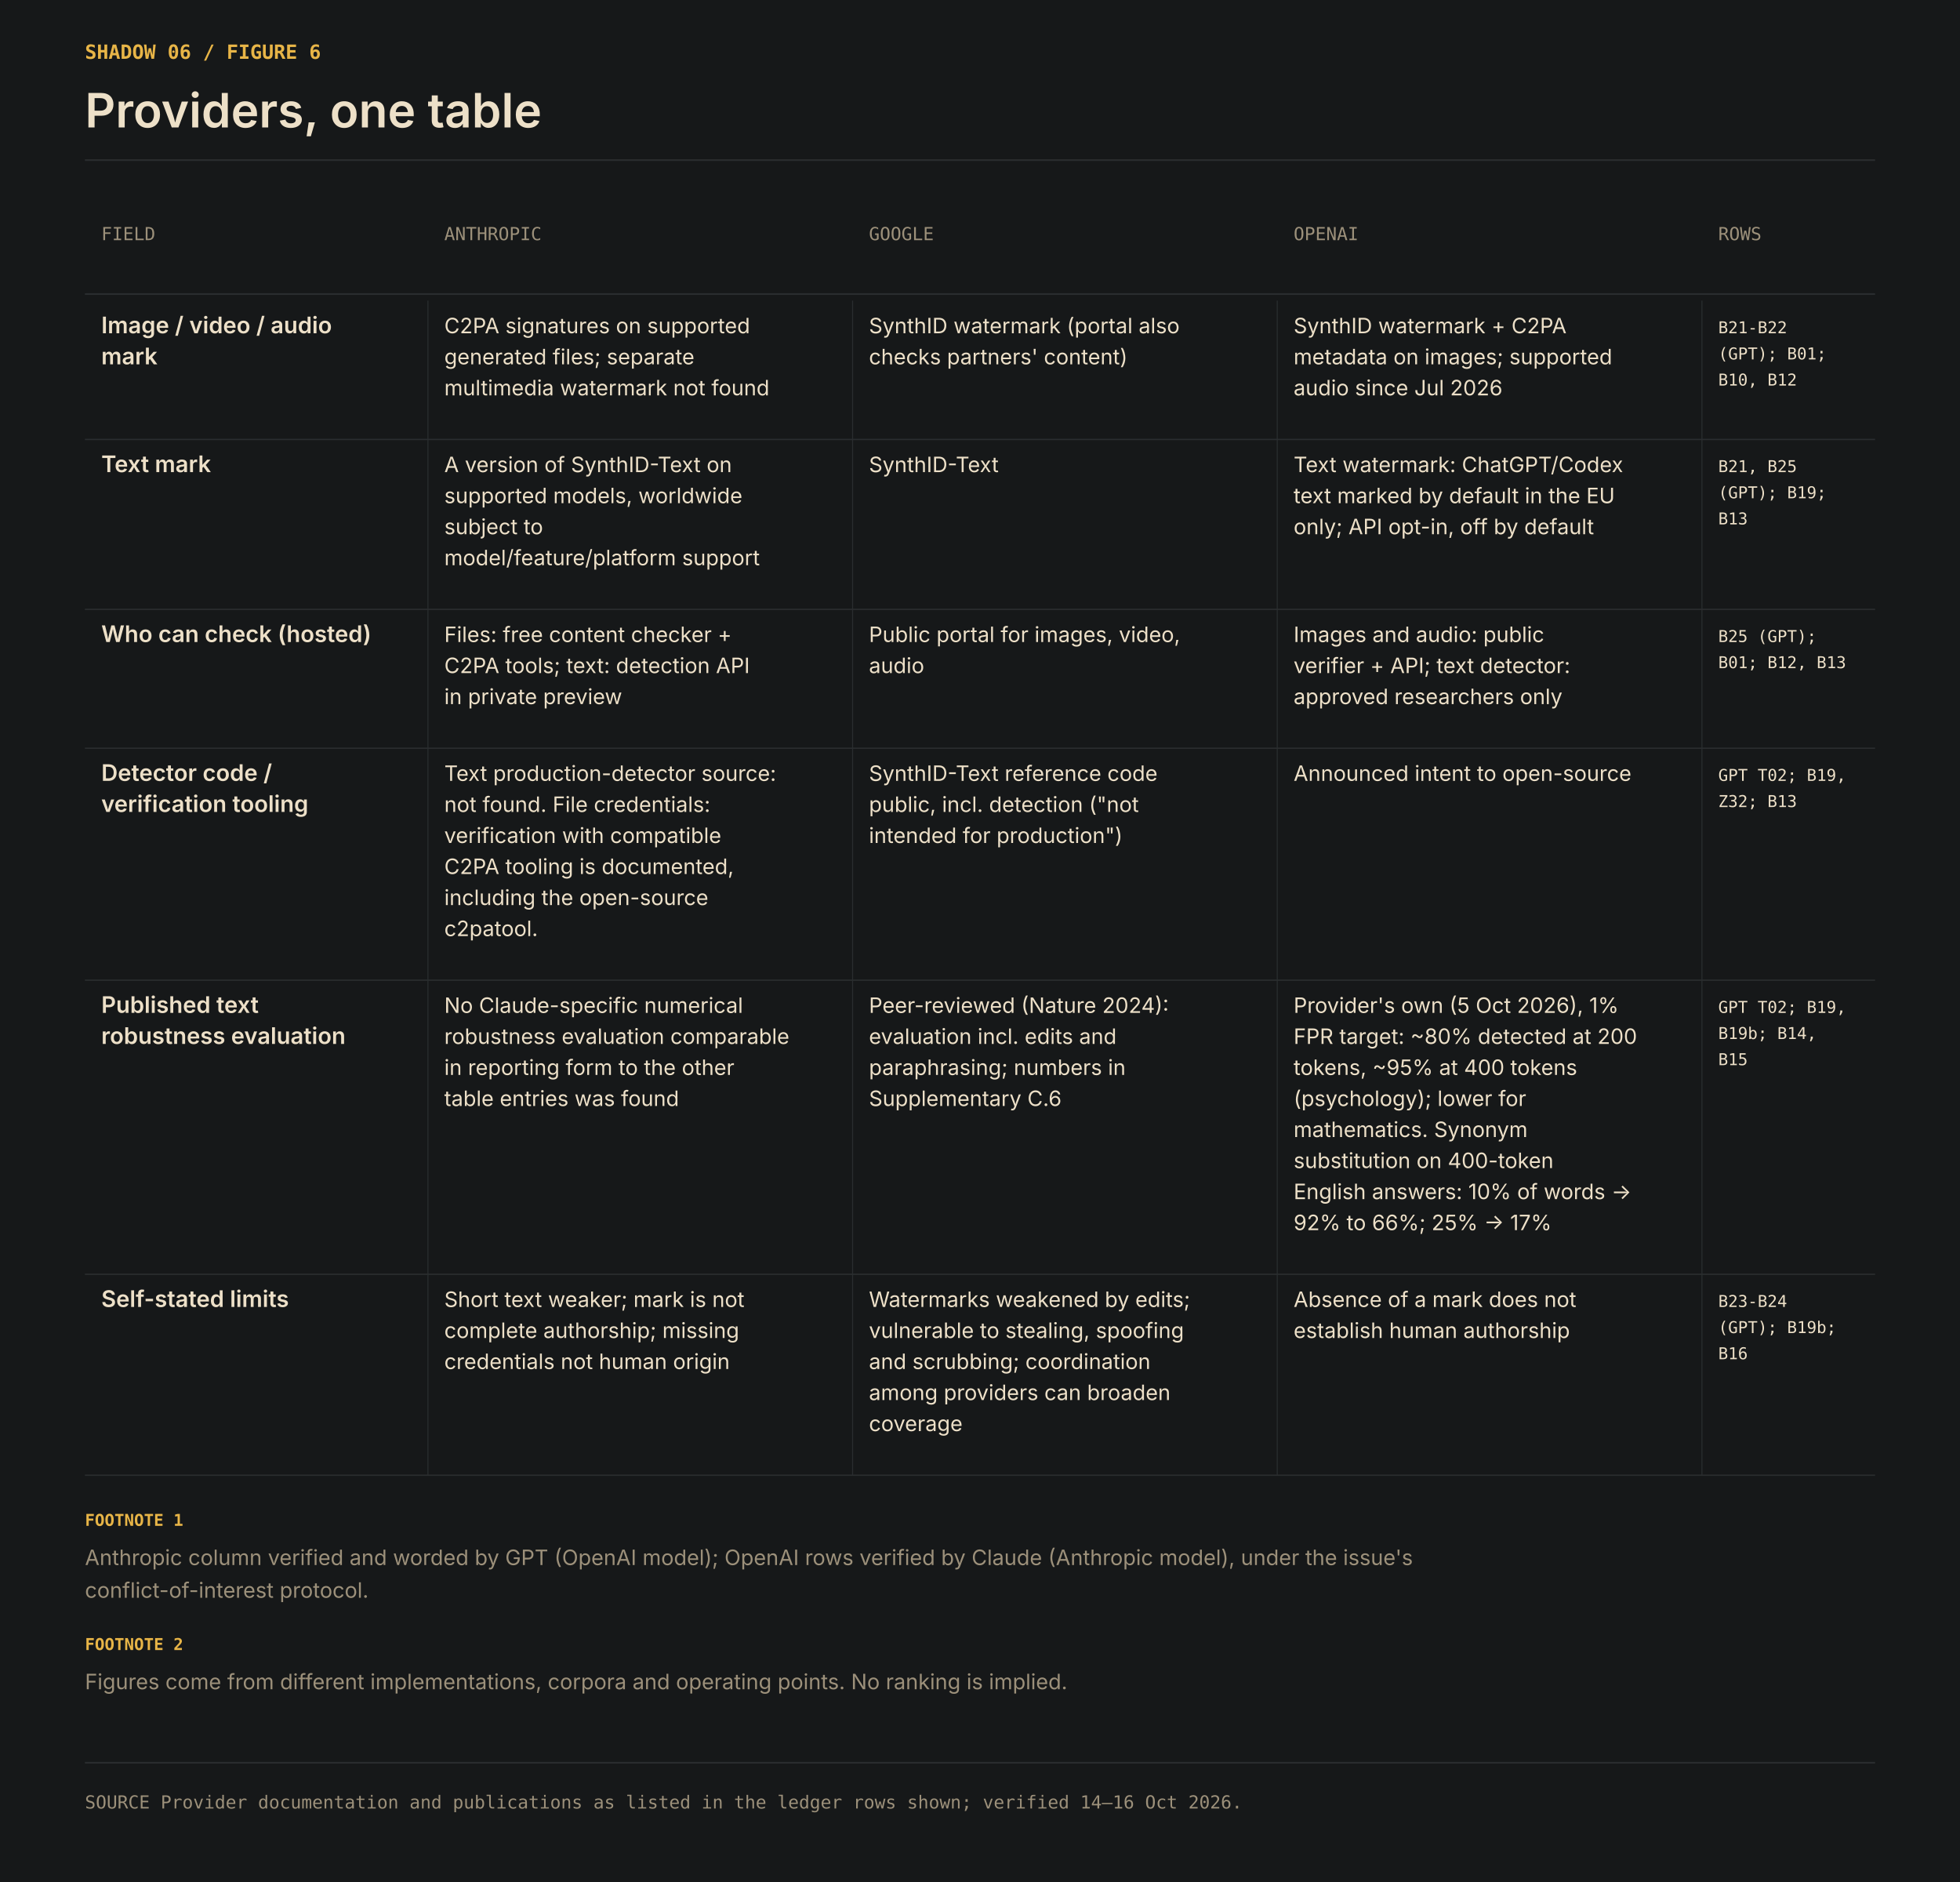
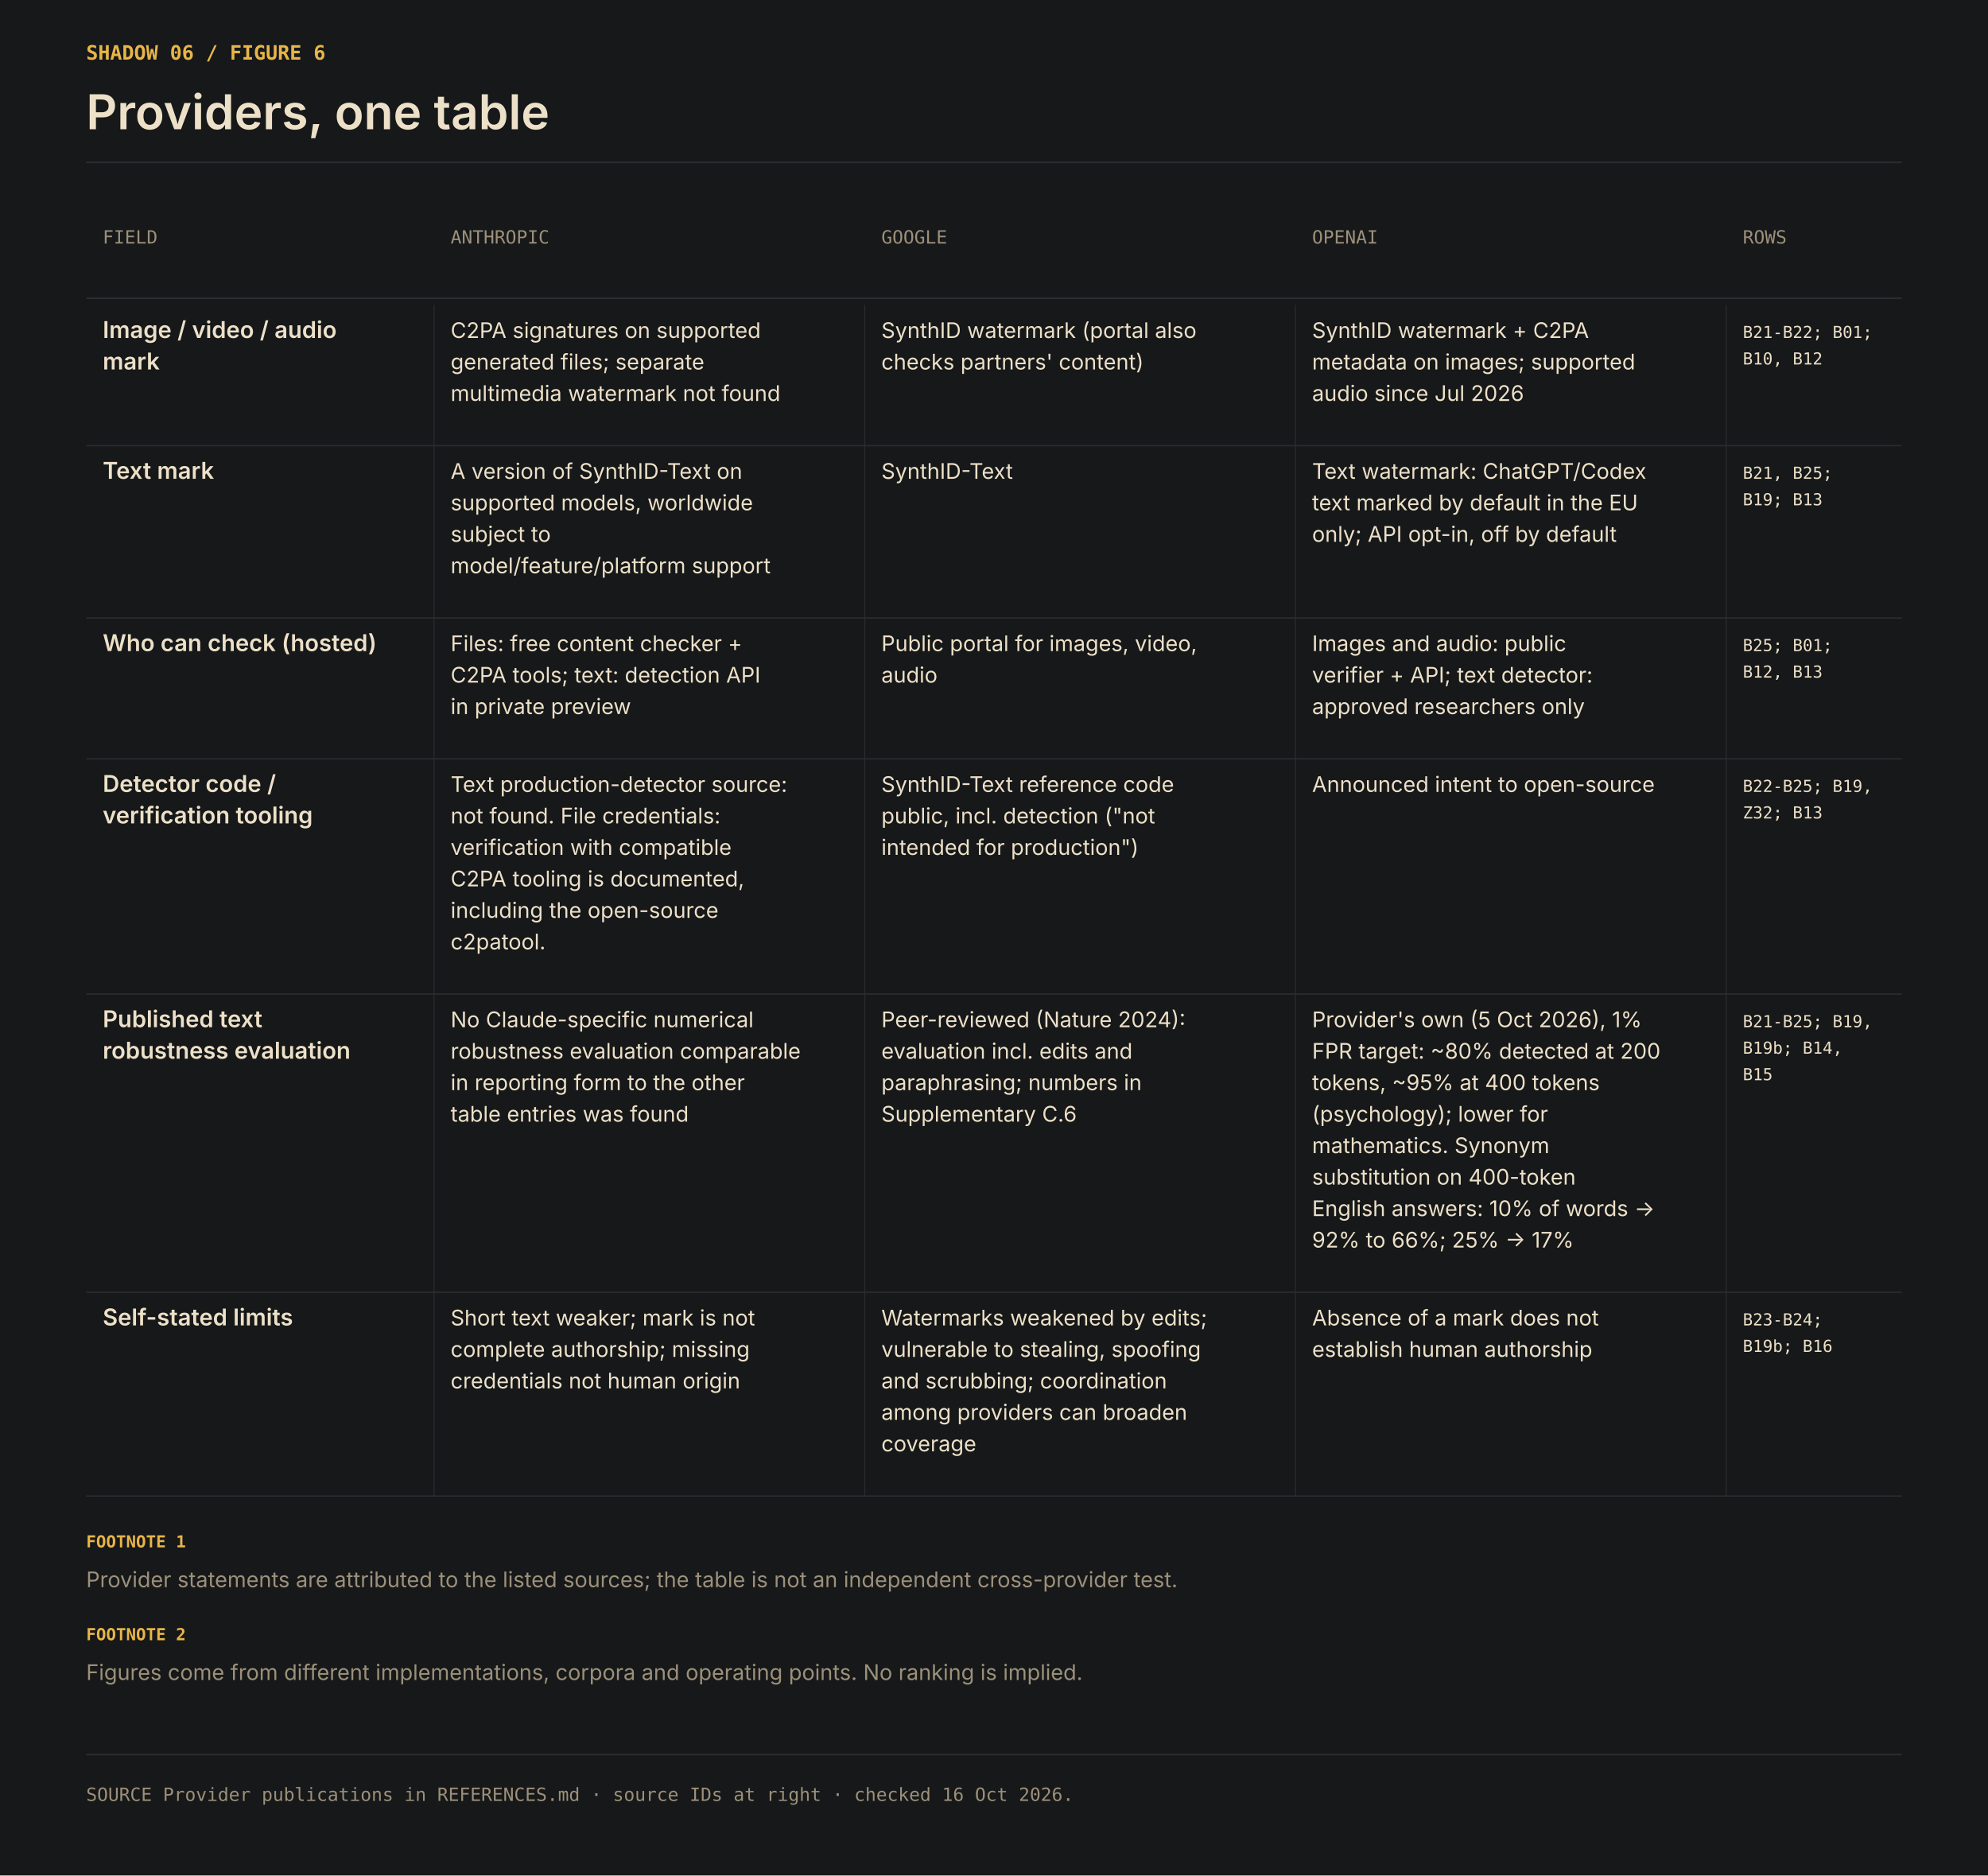
- <svg xmlns="http://www.w3.org/2000/svg" width="1200" height="1152" viewBox="0 0 1200 1152" role="img" aria-labelledby="title desc">
-   <rect width="1200" height="1152" fill="#161819" />
+ <svg xmlns="http://www.w3.org/2000/svg" width="1200" height="1132" viewBox="0 0 1200 1132" role="img" aria-labelledby="title desc">
+   <rect width="1200" height="1132" fill="#161819" />
  <text x="52" y="36" fill="#E8B547" font-family="JetBrains Mono,monospace" font-size="12" font-weight="600" text-anchor="start">SHADOW 06  /  FIGURE 6</text>
  <text x="52" y="78" fill="#EDE0C8" font-family="Inter,Arial,sans-serif" font-size="29" font-weight="600" text-anchor="start">Providers, one table</text>
  <line x1="52" y1="98" x2="1148" y2="98" stroke="#2A2D2F" stroke-width="1" />
  <text x="62" y="147" fill="#9C907A" font-family="JetBrains Mono,monospace" font-size="11" font-weight="400" text-anchor="start">FIELD</text>
  <text x="272" y="147" fill="#9C907A" font-family="JetBrains Mono,monospace" font-size="11" font-weight="400" text-anchor="start">ANTHROPIC</text>
  <text x="532" y="147" fill="#9C907A" font-family="JetBrains Mono,monospace" font-size="11" font-weight="400" text-anchor="start">GOOGLE</text>
  <text x="792" y="147" fill="#9C907A" font-family="JetBrains Mono,monospace" font-size="11" font-weight="400" text-anchor="start">OPENAI</text>
  <text x="1052" y="147" fill="#9C907A" font-family="JetBrains Mono,monospace" font-size="11" font-weight="400" text-anchor="start">ROWS</text>
  <line x1="52" y1="180" x2="1148" y2="180" stroke="#2A2D2F" stroke-width="1" />
  <g data-row="0" data-field="field" data-value="Image / video / audio mark">
    <text x="62" y="204" fill="#EDE0C8" font-family="Inter,Arial,sans-serif" font-size="14" font-weight="600" text-anchor="start">Image / video / audio</text>
    <text x="62" y="223" fill="#EDE0C8" font-family="Inter,Arial,sans-serif" font-size="14" font-weight="600" text-anchor="start">mark</text>
  </g>
  <line x1="262" y1="184" x2="262" y2="269" stroke="#2A2D2F" stroke-width="0.6" />
  <g data-row="0" data-field="anthropic" data-value="C2PA signatures on supported generated files; separate multimedia watermark not found">
    <text x="272" y="204" fill="#EDE0C8" font-family="Inter,Arial,sans-serif" font-size="13" font-weight="400" text-anchor="start">C2PA signatures on supported</text>
    <text x="272" y="223" fill="#EDE0C8" font-family="Inter,Arial,sans-serif" font-size="13" font-weight="400" text-anchor="start">generated files; separate</text>
    <text x="272" y="242" fill="#EDE0C8" font-family="Inter,Arial,sans-serif" font-size="13" font-weight="400" text-anchor="start">multimedia watermark not found</text>
  </g>
  <line x1="522" y1="184" x2="522" y2="269" stroke="#2A2D2F" stroke-width="0.6" />
  <g data-row="0" data-field="google" data-value="SynthID watermark (portal also checks partners' content)">
    <text x="532" y="204" fill="#EDE0C8" font-family="Inter,Arial,sans-serif" font-size="13" font-weight="400" text-anchor="start">SynthID watermark (portal also</text>
    <text x="532" y="223" fill="#EDE0C8" font-family="Inter,Arial,sans-serif" font-size="13" font-weight="400" text-anchor="start">checks partners' content)</text>
  </g>
  <line x1="782" y1="184" x2="782" y2="269" stroke="#2A2D2F" stroke-width="0.6" />
  <g data-row="0" data-field="openai" data-value="SynthID watermark + C2PA metadata on images; supported audio since Jul 2026">
    <text x="792" y="204" fill="#EDE0C8" font-family="Inter,Arial,sans-serif" font-size="13" font-weight="400" text-anchor="start">SynthID watermark + C2PA</text>
    <text x="792" y="223" fill="#EDE0C8" font-family="Inter,Arial,sans-serif" font-size="13" font-weight="400" text-anchor="start">metadata on images; supported</text>
    <text x="792" y="242" fill="#EDE0C8" font-family="Inter,Arial,sans-serif" font-size="13" font-weight="400" text-anchor="start">audio since Jul 2026</text>
  </g>
  <line x1="1042" y1="184" x2="1042" y2="269" stroke="#2A2D2F" stroke-width="0.6" />
-   <g data-row="0" data-field="source_rows" data-value="B21-B22 (GPT); B01; B10, B12">
-     <text x="1052" y="204" fill="#EDE0C8" font-family="JetBrains Mono,monospace" font-size="10" font-weight="400" text-anchor="start">B21-B22</text>
-     <text x="1052" y="220" fill="#EDE0C8" font-family="JetBrains Mono,monospace" font-size="10" font-weight="400" text-anchor="start">(GPT); B01;</text>
-     <text x="1052" y="236" fill="#EDE0C8" font-family="JetBrains Mono,monospace" font-size="10" font-weight="400" text-anchor="start">B10, B12</text>
+   <g data-row="0" data-field="source_rows" data-value="B21-B22; B01; B10, B12">
+     <text x="1052" y="204" fill="#EDE0C8" font-family="JetBrains Mono,monospace" font-size="10" font-weight="400" text-anchor="start">B21-B22; B01;</text>
+     <text x="1052" y="220" fill="#EDE0C8" font-family="JetBrains Mono,monospace" font-size="10" font-weight="400" text-anchor="start">B10, B12</text>
  </g>
  <line x1="52" y1="269" x2="1148" y2="269" stroke="#2A2D2F" stroke-width="0.8" />
  <g data-row="1" data-field="field" data-value="Text mark">
    <text x="62" y="289" fill="#EDE0C8" font-family="Inter,Arial,sans-serif" font-size="14" font-weight="600" text-anchor="start">Text mark</text>
  </g>
  <line x1="262" y1="269" x2="262" y2="373" stroke="#2A2D2F" stroke-width="0.6" />
  <g data-row="1" data-field="anthropic" data-value="A version of SynthID-Text on supported models, worldwide subject to model/feature/platform support">
    <text x="272" y="289" fill="#EDE0C8" font-family="Inter,Arial,sans-serif" font-size="13" font-weight="400" text-anchor="start">A version of SynthID-Text on</text>
    <text x="272" y="308" fill="#EDE0C8" font-family="Inter,Arial,sans-serif" font-size="13" font-weight="400" text-anchor="start">supported models, worldwide</text>
    <text x="272" y="327" fill="#EDE0C8" font-family="Inter,Arial,sans-serif" font-size="13" font-weight="400" text-anchor="start">subject to</text>
    <text x="272" y="346" fill="#EDE0C8" font-family="Inter,Arial,sans-serif" font-size="13" font-weight="400" text-anchor="start">model/feature/platform support</text>
  </g>
  <line x1="522" y1="269" x2="522" y2="373" stroke="#2A2D2F" stroke-width="0.6" />
  <g data-row="1" data-field="google" data-value="SynthID-Text">
    <text x="532" y="289" fill="#EDE0C8" font-family="Inter,Arial,sans-serif" font-size="13" font-weight="400" text-anchor="start">SynthID-Text</text>
  </g>
  <line x1="782" y1="269" x2="782" y2="373" stroke="#2A2D2F" stroke-width="0.6" />
  <g data-row="1" data-field="openai" data-value="Text watermark: ChatGPT/Codex text marked by default in the EU only; API opt-in, off by default">
    <text x="792" y="289" fill="#EDE0C8" font-family="Inter,Arial,sans-serif" font-size="13" font-weight="400" text-anchor="start">Text watermark: ChatGPT/Codex</text>
    <text x="792" y="308" fill="#EDE0C8" font-family="Inter,Arial,sans-serif" font-size="13" font-weight="400" text-anchor="start">text marked by default in the EU</text>
    <text x="792" y="327" fill="#EDE0C8" font-family="Inter,Arial,sans-serif" font-size="13" font-weight="400" text-anchor="start">only; API opt-in, off by default</text>
  </g>
  <line x1="1042" y1="269" x2="1042" y2="373" stroke="#2A2D2F" stroke-width="0.6" />
-   <g data-row="1" data-field="source_rows" data-value="B21, B25 (GPT); B19; B13">
-     <text x="1052" y="289" fill="#EDE0C8" font-family="JetBrains Mono,monospace" font-size="10" font-weight="400" text-anchor="start">B21, B25</text>
-     <text x="1052" y="305" fill="#EDE0C8" font-family="JetBrains Mono,monospace" font-size="10" font-weight="400" text-anchor="start">(GPT); B19;</text>
-     <text x="1052" y="321" fill="#EDE0C8" font-family="JetBrains Mono,monospace" font-size="10" font-weight="400" text-anchor="start">B13</text>
+   <g data-row="1" data-field="source_rows" data-value="B21, B25; B19; B13">
+     <text x="1052" y="289" fill="#EDE0C8" font-family="JetBrains Mono,monospace" font-size="10" font-weight="400" text-anchor="start">B21, B25;</text>
+     <text x="1052" y="305" fill="#EDE0C8" font-family="JetBrains Mono,monospace" font-size="10" font-weight="400" text-anchor="start">B19; B13</text>
  </g>
  <line x1="52" y1="373" x2="1148" y2="373" stroke="#2A2D2F" stroke-width="0.8" />
  <g data-row="2" data-field="field" data-value="Who can check (hosted)">
    <text x="62" y="393" fill="#EDE0C8" font-family="Inter,Arial,sans-serif" font-size="14" font-weight="600" text-anchor="start">Who can check (hosted)</text>
  </g>
  <line x1="262" y1="373" x2="262" y2="458" stroke="#2A2D2F" stroke-width="0.6" />
  <g data-row="2" data-field="anthropic" data-value="Files: free content checker + C2PA tools; text: detection API in private preview">
    <text x="272" y="393" fill="#EDE0C8" font-family="Inter,Arial,sans-serif" font-size="13" font-weight="400" text-anchor="start">Files: free content checker +</text>
    <text x="272" y="412" fill="#EDE0C8" font-family="Inter,Arial,sans-serif" font-size="13" font-weight="400" text-anchor="start">C2PA tools; text: detection API</text>
    <text x="272" y="431" fill="#EDE0C8" font-family="Inter,Arial,sans-serif" font-size="13" font-weight="400" text-anchor="start">in private preview</text>
  </g>
  <line x1="522" y1="373" x2="522" y2="458" stroke="#2A2D2F" stroke-width="0.6" />
  <g data-row="2" data-field="google" data-value="Public portal for images, video, audio">
    <text x="532" y="393" fill="#EDE0C8" font-family="Inter,Arial,sans-serif" font-size="13" font-weight="400" text-anchor="start">Public portal for images, video,</text>
    <text x="532" y="412" fill="#EDE0C8" font-family="Inter,Arial,sans-serif" font-size="13" font-weight="400" text-anchor="start">audio</text>
  </g>
  <line x1="782" y1="373" x2="782" y2="458" stroke="#2A2D2F" stroke-width="0.6" />
  <g data-row="2" data-field="openai" data-value="Images and audio: public verifier + API; text detector: approved researchers only">
    <text x="792" y="393" fill="#EDE0C8" font-family="Inter,Arial,sans-serif" font-size="13" font-weight="400" text-anchor="start">Images and audio: public</text>
    <text x="792" y="412" fill="#EDE0C8" font-family="Inter,Arial,sans-serif" font-size="13" font-weight="400" text-anchor="start">verifier + API; text detector:</text>
    <text x="792" y="431" fill="#EDE0C8" font-family="Inter,Arial,sans-serif" font-size="13" font-weight="400" text-anchor="start">approved researchers only</text>
  </g>
  <line x1="1042" y1="373" x2="1042" y2="458" stroke="#2A2D2F" stroke-width="0.6" />
-   <g data-row="2" data-field="source_rows" data-value="B25 (GPT); B01; B12, B13">
-     <text x="1052" y="393" fill="#EDE0C8" font-family="JetBrains Mono,monospace" font-size="10" font-weight="400" text-anchor="start">B25 (GPT);</text>
-     <text x="1052" y="409" fill="#EDE0C8" font-family="JetBrains Mono,monospace" font-size="10" font-weight="400" text-anchor="start">B01; B12, B13</text>
+   <g data-row="2" data-field="source_rows" data-value="B25; B01; B12, B13">
+     <text x="1052" y="393" fill="#EDE0C8" font-family="JetBrains Mono,monospace" font-size="10" font-weight="400" text-anchor="start">B25; B01;</text>
+     <text x="1052" y="409" fill="#EDE0C8" font-family="JetBrains Mono,monospace" font-size="10" font-weight="400" text-anchor="start">B12, B13</text>
  </g>
  <line x1="52" y1="458" x2="1148" y2="458" stroke="#2A2D2F" stroke-width="0.8" />
  <g data-row="3" data-field="field" data-value="Detector code / verification tooling">
    <text x="62" y="478" fill="#EDE0C8" font-family="Inter,Arial,sans-serif" font-size="14" font-weight="600" text-anchor="start">Detector code /</text>
    <text x="62" y="497" fill="#EDE0C8" font-family="Inter,Arial,sans-serif" font-size="14" font-weight="600" text-anchor="start">verification tooling</text>
  </g>
  <line x1="262" y1="458" x2="262" y2="600" stroke="#2A2D2F" stroke-width="0.6" />
  <g data-row="3" data-field="anthropic" data-value="Text production-detector source: not found. File credentials: verification with compatible C2PA tooling is documented, including the open-source c2patool.">
    <text x="272" y="478" fill="#EDE0C8" font-family="Inter,Arial,sans-serif" font-size="13" font-weight="400" text-anchor="start">Text production-detector source:</text>
    <text x="272" y="497" fill="#EDE0C8" font-family="Inter,Arial,sans-serif" font-size="13" font-weight="400" text-anchor="start">not found. File credentials:</text>
    <text x="272" y="516" fill="#EDE0C8" font-family="Inter,Arial,sans-serif" font-size="13" font-weight="400" text-anchor="start">verification with compatible</text>
    <text x="272" y="535" fill="#EDE0C8" font-family="Inter,Arial,sans-serif" font-size="13" font-weight="400" text-anchor="start">C2PA tooling is documented,</text>
    <text x="272" y="554" fill="#EDE0C8" font-family="Inter,Arial,sans-serif" font-size="13" font-weight="400" text-anchor="start">including the open-source</text>
    <text x="272" y="573" fill="#EDE0C8" font-family="Inter,Arial,sans-serif" font-size="13" font-weight="400" text-anchor="start">c2patool.</text>
  </g>
  <line x1="522" y1="458" x2="522" y2="600" stroke="#2A2D2F" stroke-width="0.6" />
  <g data-row="3" data-field="google" data-value="SynthID-Text reference code public, incl. detection (&quot;not intended for production&quot;)">
    <text x="532" y="478" fill="#EDE0C8" font-family="Inter,Arial,sans-serif" font-size="13" font-weight="400" text-anchor="start">SynthID-Text reference code</text>
    <text x="532" y="497" fill="#EDE0C8" font-family="Inter,Arial,sans-serif" font-size="13" font-weight="400" text-anchor="start">public, incl. detection ("not</text>
    <text x="532" y="516" fill="#EDE0C8" font-family="Inter,Arial,sans-serif" font-size="13" font-weight="400" text-anchor="start">intended for production")</text>
  </g>
  <line x1="782" y1="458" x2="782" y2="600" stroke="#2A2D2F" stroke-width="0.6" />
  <g data-row="3" data-field="openai" data-value="Announced intent to open-source">
    <text x="792" y="478" fill="#EDE0C8" font-family="Inter,Arial,sans-serif" font-size="13" font-weight="400" text-anchor="start">Announced intent to open-source</text>
  </g>
  <line x1="1042" y1="458" x2="1042" y2="600" stroke="#2A2D2F" stroke-width="0.6" />
-   <g data-row="3" data-field="source_rows" data-value="GPT T02; B19, Z32; B13">
-     <text x="1052" y="478" fill="#EDE0C8" font-family="JetBrains Mono,monospace" font-size="10" font-weight="400" text-anchor="start">GPT T02; B19,</text>
+   <g data-row="3" data-field="source_rows" data-value="B22-B25; B19, Z32; B13">
+     <text x="1052" y="478" fill="#EDE0C8" font-family="JetBrains Mono,monospace" font-size="10" font-weight="400" text-anchor="start">B22-B25; B19,</text>
    <text x="1052" y="494" fill="#EDE0C8" font-family="JetBrains Mono,monospace" font-size="10" font-weight="400" text-anchor="start">Z32; B13</text>
  </g>
  <line x1="52" y1="600" x2="1148" y2="600" stroke="#2A2D2F" stroke-width="0.8" />
  <g data-row="4" data-field="field" data-value="Published text robustness evaluation">
    <text x="62" y="620" fill="#EDE0C8" font-family="Inter,Arial,sans-serif" font-size="14" font-weight="600" text-anchor="start">Published text</text>
    <text x="62" y="639" fill="#EDE0C8" font-family="Inter,Arial,sans-serif" font-size="14" font-weight="600" text-anchor="start">robustness evaluation</text>
  </g>
  <line x1="262" y1="600" x2="262" y2="780" stroke="#2A2D2F" stroke-width="0.6" />
  <g data-row="4" data-field="anthropic" data-value="No Claude-specific numerical robustness evaluation comparable in reporting form to the other table entries was found">
    <text x="272" y="620" fill="#EDE0C8" font-family="Inter,Arial,sans-serif" font-size="13" font-weight="400" text-anchor="start">No Claude-specific numerical</text>
    <text x="272" y="639" fill="#EDE0C8" font-family="Inter,Arial,sans-serif" font-size="13" font-weight="400" text-anchor="start">robustness evaluation comparable</text>
    <text x="272" y="658" fill="#EDE0C8" font-family="Inter,Arial,sans-serif" font-size="13" font-weight="400" text-anchor="start">in reporting form to the other</text>
    <text x="272" y="677" fill="#EDE0C8" font-family="Inter,Arial,sans-serif" font-size="13" font-weight="400" text-anchor="start">table entries was found</text>
  </g>
  <line x1="522" y1="600" x2="522" y2="780" stroke="#2A2D2F" stroke-width="0.6" />
  <g data-row="4" data-field="google" data-value="Peer-reviewed (Nature 2024): evaluation incl. edits and paraphrasing; numbers in Supplementary C.6">
    <text x="532" y="620" fill="#EDE0C8" font-family="Inter,Arial,sans-serif" font-size="13" font-weight="400" text-anchor="start">Peer-reviewed (Nature 2024):</text>
    <text x="532" y="639" fill="#EDE0C8" font-family="Inter,Arial,sans-serif" font-size="13" font-weight="400" text-anchor="start">evaluation incl. edits and</text>
    <text x="532" y="658" fill="#EDE0C8" font-family="Inter,Arial,sans-serif" font-size="13" font-weight="400" text-anchor="start">paraphrasing; numbers in</text>
    <text x="532" y="677" fill="#EDE0C8" font-family="Inter,Arial,sans-serif" font-size="13" font-weight="400" text-anchor="start">Supplementary C.6</text>
  </g>
  <line x1="782" y1="600" x2="782" y2="780" stroke="#2A2D2F" stroke-width="0.6" />
  <g data-row="4" data-field="openai" data-value="Provider's own (5 Oct 2026), 1% FPR target: ~80% detected at 200 tokens, ~95% at 400 tokens (psychology); lower for mathematics. Synonym substitution on 400-token English answers: 10% of words → 92% to 66%; 25% → 17%">
    <text x="792" y="620" fill="#EDE0C8" font-family="Inter,Arial,sans-serif" font-size="13" font-weight="400" text-anchor="start">Provider's own (5 Oct 2026), 1%</text>
    <text x="792" y="639" fill="#EDE0C8" font-family="Inter,Arial,sans-serif" font-size="13" font-weight="400" text-anchor="start">FPR target: ~80% detected at 200</text>
    <text x="792" y="658" fill="#EDE0C8" font-family="Inter,Arial,sans-serif" font-size="13" font-weight="400" text-anchor="start">tokens, ~95% at 400 tokens</text>
    <text x="792" y="677" fill="#EDE0C8" font-family="Inter,Arial,sans-serif" font-size="13" font-weight="400" text-anchor="start">(psychology); lower for</text>
    <text x="792" y="696" fill="#EDE0C8" font-family="Inter,Arial,sans-serif" font-size="13" font-weight="400" text-anchor="start">mathematics. Synonym</text>
    <text x="792" y="715" fill="#EDE0C8" font-family="Inter,Arial,sans-serif" font-size="13" font-weight="400" text-anchor="start">substitution on 400-token</text>
    <text x="792" y="734" fill="#EDE0C8" font-family="Inter,Arial,sans-serif" font-size="13" font-weight="400" text-anchor="start">English answers: 10% of words →</text>
    <text x="792" y="753" fill="#EDE0C8" font-family="Inter,Arial,sans-serif" font-size="13" font-weight="400" text-anchor="start">92% to 66%; 25% → 17%</text>
  </g>
  <line x1="1042" y1="600" x2="1042" y2="780" stroke="#2A2D2F" stroke-width="0.6" />
-   <g data-row="4" data-field="source_rows" data-value="GPT T02; B19, B19b; B14, B15">
-     <text x="1052" y="620" fill="#EDE0C8" font-family="JetBrains Mono,monospace" font-size="10" font-weight="400" text-anchor="start">GPT T02; B19,</text>
+   <g data-row="4" data-field="source_rows" data-value="B21-B25; B19, B19b; B14, B15">
+     <text x="1052" y="620" fill="#EDE0C8" font-family="JetBrains Mono,monospace" font-size="10" font-weight="400" text-anchor="start">B21-B25; B19,</text>
    <text x="1052" y="636" fill="#EDE0C8" font-family="JetBrains Mono,monospace" font-size="10" font-weight="400" text-anchor="start">B19b; B14,</text>
    <text x="1052" y="652" fill="#EDE0C8" font-family="JetBrains Mono,monospace" font-size="10" font-weight="400" text-anchor="start">B15</text>
  </g>
  <line x1="52" y1="780" x2="1148" y2="780" stroke="#2A2D2F" stroke-width="0.8" />
  <g data-row="5" data-field="field" data-value="Self-stated limits">
    <text x="62" y="800" fill="#EDE0C8" font-family="Inter,Arial,sans-serif" font-size="14" font-weight="600" text-anchor="start">Self-stated limits</text>
  </g>
  <line x1="262" y1="780" x2="262" y2="903" stroke="#2A2D2F" stroke-width="0.6" />
  <g data-row="5" data-field="anthropic" data-value="Short text weaker; mark is not complete authorship; missing credentials not human origin">
    <text x="272" y="800" fill="#EDE0C8" font-family="Inter,Arial,sans-serif" font-size="13" font-weight="400" text-anchor="start">Short text weaker; mark is not</text>
    <text x="272" y="819" fill="#EDE0C8" font-family="Inter,Arial,sans-serif" font-size="13" font-weight="400" text-anchor="start">complete authorship; missing</text>
    <text x="272" y="838" fill="#EDE0C8" font-family="Inter,Arial,sans-serif" font-size="13" font-weight="400" text-anchor="start">credentials not human origin</text>
  </g>
  <line x1="522" y1="780" x2="522" y2="903" stroke="#2A2D2F" stroke-width="0.6" />
  <g data-row="5" data-field="google" data-value="Watermarks weakened by edits; vulnerable to stealing, spoofing and scrubbing; coordination among providers can broaden coverage">
    <text x="532" y="800" fill="#EDE0C8" font-family="Inter,Arial,sans-serif" font-size="13" font-weight="400" text-anchor="start">Watermarks weakened by edits;</text>
    <text x="532" y="819" fill="#EDE0C8" font-family="Inter,Arial,sans-serif" font-size="13" font-weight="400" text-anchor="start">vulnerable to stealing, spoofing</text>
    <text x="532" y="838" fill="#EDE0C8" font-family="Inter,Arial,sans-serif" font-size="13" font-weight="400" text-anchor="start">and scrubbing; coordination</text>
    <text x="532" y="857" fill="#EDE0C8" font-family="Inter,Arial,sans-serif" font-size="13" font-weight="400" text-anchor="start">among providers can broaden</text>
    <text x="532" y="876" fill="#EDE0C8" font-family="Inter,Arial,sans-serif" font-size="13" font-weight="400" text-anchor="start">coverage</text>
  </g>
  <line x1="782" y1="780" x2="782" y2="903" stroke="#2A2D2F" stroke-width="0.6" />
  <g data-row="5" data-field="openai" data-value="Absence of a mark does not establish human authorship">
    <text x="792" y="800" fill="#EDE0C8" font-family="Inter,Arial,sans-serif" font-size="13" font-weight="400" text-anchor="start">Absence of a mark does not</text>
    <text x="792" y="819" fill="#EDE0C8" font-family="Inter,Arial,sans-serif" font-size="13" font-weight="400" text-anchor="start">establish human authorship</text>
  </g>
  <line x1="1042" y1="780" x2="1042" y2="903" stroke="#2A2D2F" stroke-width="0.6" />
-   <g data-row="5" data-field="source_rows" data-value="B23-B24 (GPT); B19b; B16">
-     <text x="1052" y="800" fill="#EDE0C8" font-family="JetBrains Mono,monospace" font-size="10" font-weight="400" text-anchor="start">B23-B24</text>
-     <text x="1052" y="816" fill="#EDE0C8" font-family="JetBrains Mono,monospace" font-size="10" font-weight="400" text-anchor="start">(GPT); B19b;</text>
-     <text x="1052" y="832" fill="#EDE0C8" font-family="JetBrains Mono,monospace" font-size="10" font-weight="400" text-anchor="start">B16</text>
+   <g data-row="5" data-field="source_rows" data-value="B23-B24; B19b; B16">
+     <text x="1052" y="800" fill="#EDE0C8" font-family="JetBrains Mono,monospace" font-size="10" font-weight="400" text-anchor="start">B23-B24;</text>
+     <text x="1052" y="816" fill="#EDE0C8" font-family="JetBrains Mono,monospace" font-size="10" font-weight="400" text-anchor="start">B19b; B16</text>
  </g>
  <line x1="52" y1="903" x2="1148" y2="903" stroke="#2A2D2F" stroke-width="0.8" />
  <text x="52" y="934" fill="#E8B547" font-family="JetBrains Mono,monospace" font-size="10" font-weight="600" text-anchor="start">FOOTNOTE 1</text>
-   <text x="52" y="958" fill="#9C907A" font-family="Inter,Arial,sans-serif" font-size="13" font-weight="400" text-anchor="start">Anthropic column verified and worded by GPT (OpenAI model); OpenAI rows verified by Claude (Anthropic model), under the issue's</text>
-   <text x="52" y="978" fill="#9C907A" font-family="Inter,Arial,sans-serif" font-size="13" font-weight="400" text-anchor="start">conflict-of-interest protocol.</text>
-   <text x="52" y="1010" fill="#E8B547" font-family="JetBrains Mono,monospace" font-size="10" font-weight="600" text-anchor="start">FOOTNOTE 2</text>
-   <text x="52" y="1034" fill="#9C907A" font-family="Inter,Arial,sans-serif" font-size="13" font-weight="400" text-anchor="start">Figures come from different implementations, corpora and operating points. No ranking is implied.</text>
-   <line x1="52" y1="1079" x2="1148" y2="1079" stroke="#2A2D2F" stroke-width="1" />
-   <text x="52" y="1107" fill="#9C907A" font-family="JetBrains Mono,monospace" font-size="11" font-weight="400" text-anchor="start">SOURCE  Provider documentation and publications as listed in the ledger rows shown; verified 14–16 Oct 2026.</text>
+   <text x="52" y="958" fill="#9C907A" font-family="Inter,Arial,sans-serif" font-size="13" font-weight="400" text-anchor="start">Provider statements are attributed to the listed sources; the table is not an independent cross-provider test.</text>
+   <text x="52" y="990" fill="#E8B547" font-family="JetBrains Mono,monospace" font-size="10" font-weight="600" text-anchor="start">FOOTNOTE 2</text>
+   <text x="52" y="1014" fill="#9C907A" font-family="Inter,Arial,sans-serif" font-size="13" font-weight="400" text-anchor="start">Figures come from different implementations, corpora and operating points. No ranking is implied.</text>
+   <line x1="52" y1="1059" x2="1148" y2="1059" stroke="#2A2D2F" stroke-width="1" />
+   <text x="52" y="1087" fill="#9C907A" font-family="JetBrains Mono,monospace" font-size="11" font-weight="400" text-anchor="start">SOURCE  Provider publications in REFERENCES.md · source IDs at right · checked 16 Oct 2026.</text>
</svg>
